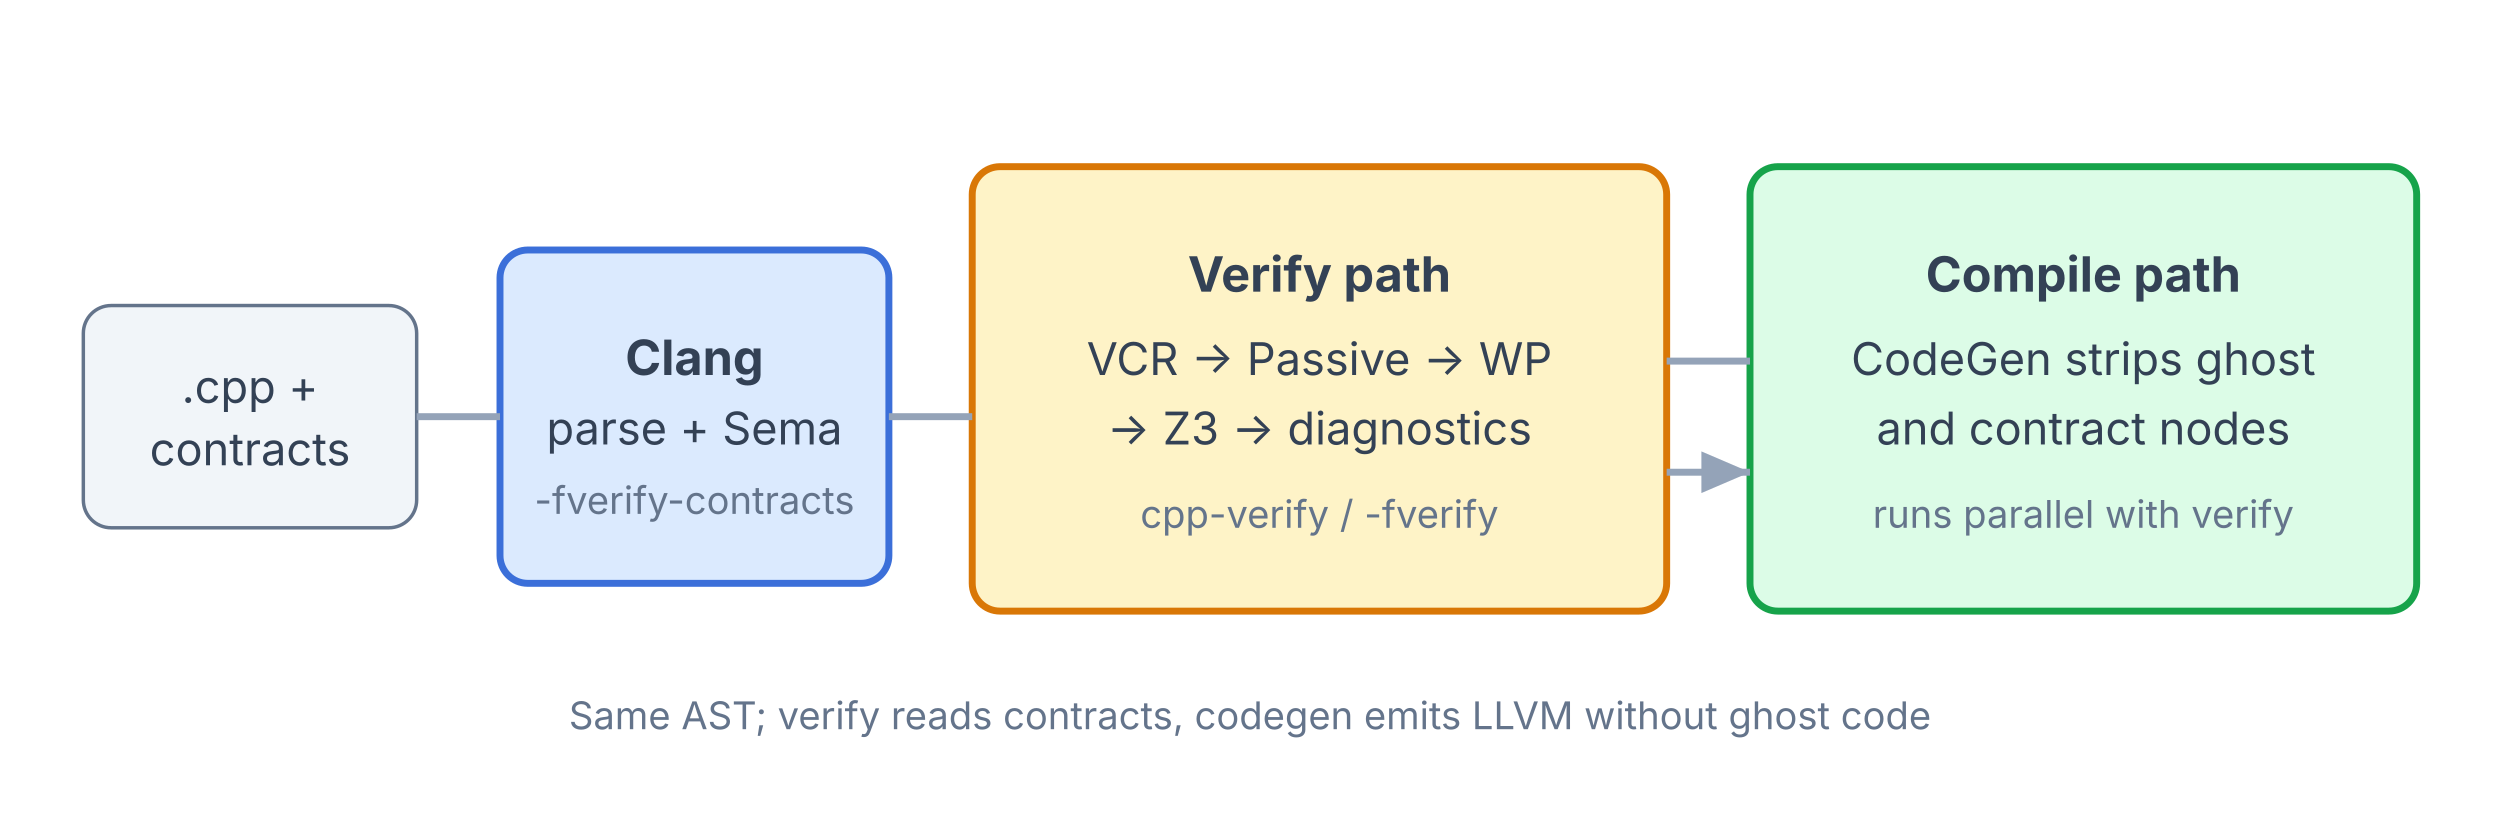
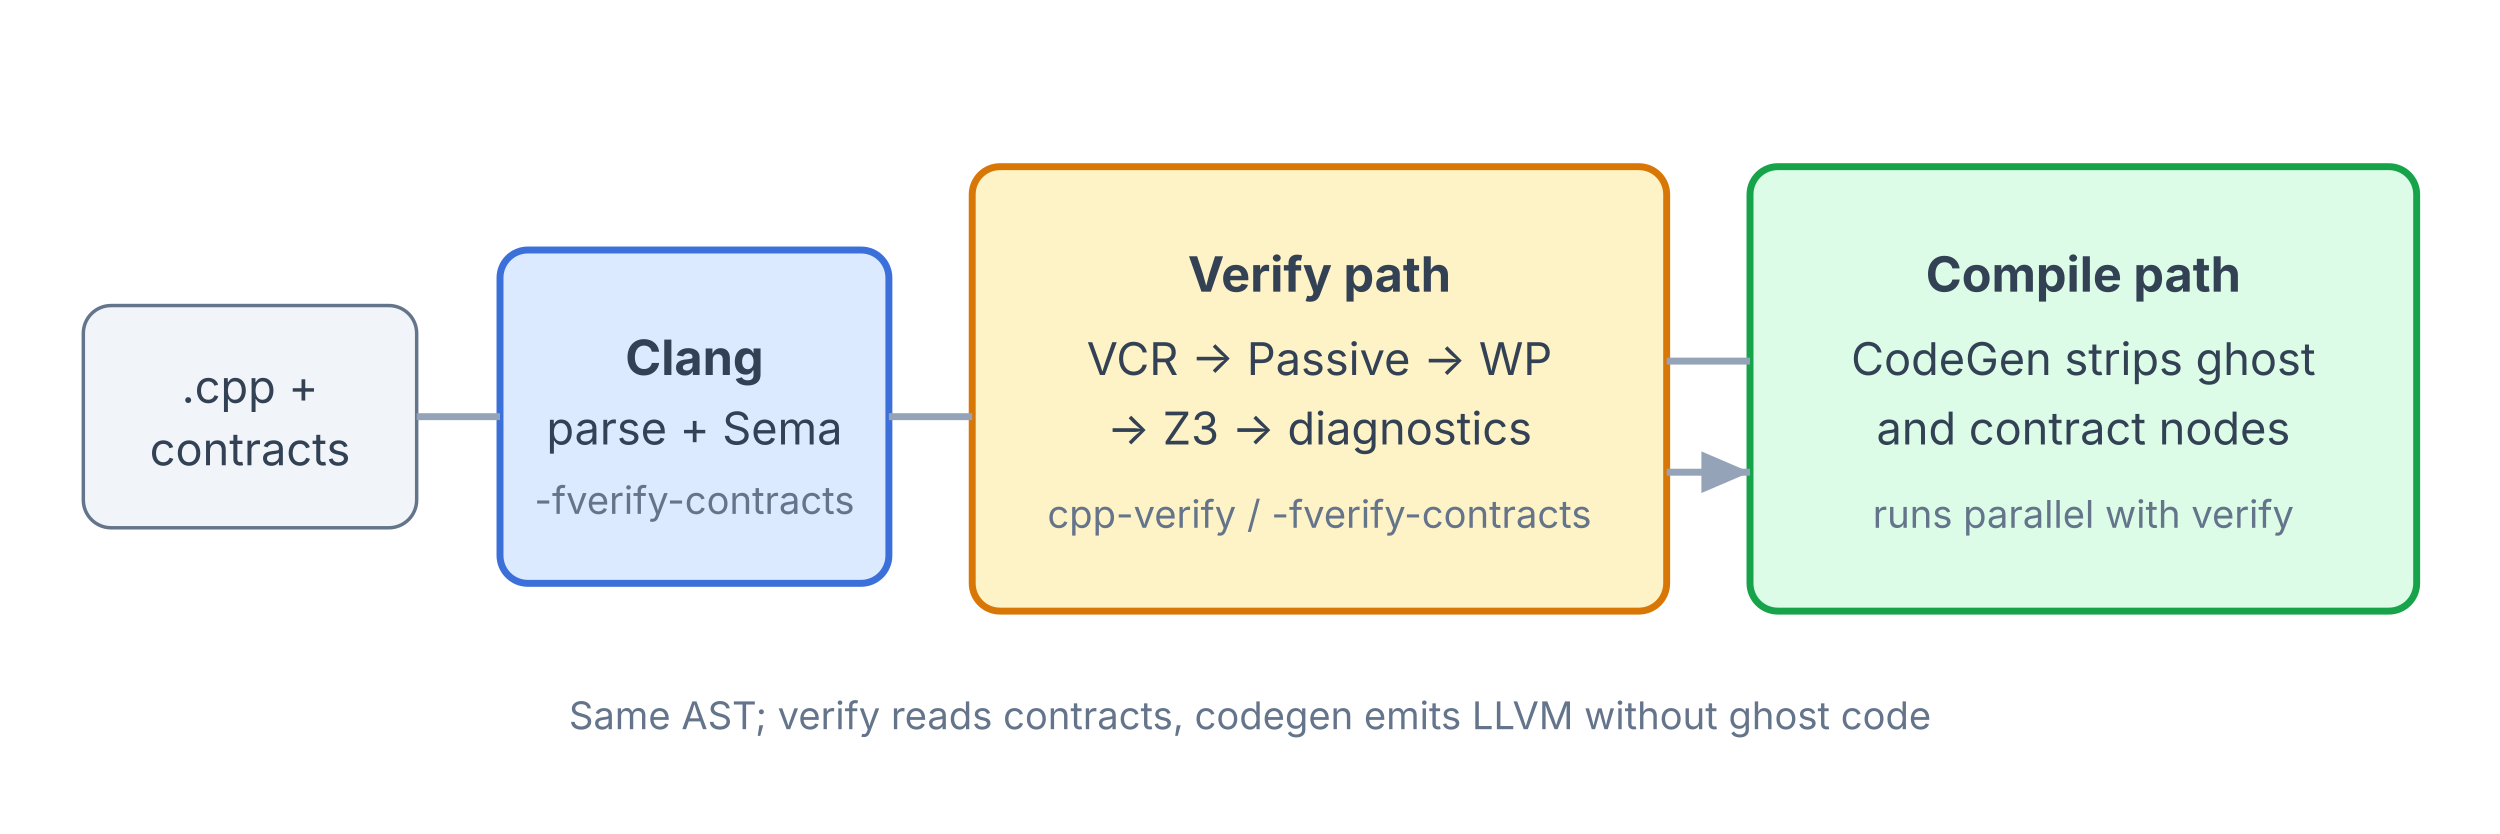
<svg xmlns="http://www.w3.org/2000/svg" viewBox="0 0 720 240" width="100%" preserveAspectRatio="xMidYMid meet" role="img" aria-labelledby="cw-title">
  <defs>
    <marker id="cw-arrow" markerWidth="8" markerHeight="8" refX="7" refY="3" orient="auto">
      <path d="M0,0 L7,3 L0,6 Z" fill="#94a3b8" />
    </marker>
  </defs>
  <style>
    text { font-family: system-ui, -apple-system, "Segoe UI", sans-serif; font-size: 13px; fill: #334155; }
    .title { font-size: 14px; font-weight: 700; }
    .sub { font-size: 11px; fill: #64748b; }
  </style>
  <rect x="24" y="88" width="96" height="64" rx="8" fill="#f1f5f9" stroke="#64748b" />
  <text x="72" y="116" text-anchor="middle">.cpp +</text>
  <text x="72" y="134" text-anchor="middle">contracts</text>
  <rect x="144" y="72" width="112" height="96" rx="8" fill="#dbeafe" stroke="#3b6fd9" stroke-width="2" />
  <text class="title" x="200" y="108" text-anchor="middle" fill="#1e40af">Clang</text>
  <text x="200" y="128" text-anchor="middle">parse + Sema</text>
  <text class="sub" x="200" y="148" text-anchor="middle">-fverify-contracts</text>
  <rect x="280" y="48" width="200" height="128" rx="8" fill="#fef3c7" stroke="#d97706" stroke-width="2" />
  <text class="title" x="380" y="84" text-anchor="middle" fill="#92400e">Verify path</text>
  <text x="380" y="108" text-anchor="middle">VCR → Passive → WP</text>
  <text x="380" y="128" text-anchor="middle">→ Z3 → diagnostics</text>
-   <text class="sub" x="380" y="152" text-anchor="middle">cpp-verify / -fverify</text>
+   <text class="sub" x="380" y="152" text-anchor="middle">cpp-verify / -fverify-contracts</text>
  <rect x="504" y="48" width="192" height="128" rx="8" fill="#dcfce7" stroke="#16a34a" stroke-width="2" />
  <text class="title" x="600" y="84" text-anchor="middle" fill="#14532d">Compile path</text>
  <text x="600" y="108" text-anchor="middle">CodeGen strips ghost</text>
  <text x="600" y="128" text-anchor="middle">and contract nodes</text>
  <text class="sub" x="600" y="152" text-anchor="middle">runs parallel with verify</text>
  <path d="M120 120 H144 M256 120 H280 M480 104 H504 M480 136 H504" stroke="#94a3b8" stroke-width="2" marker-end="url(#cw-arrow)" />
  <text x="360" y="210" text-anchor="middle" class="sub">Same AST; verify reads contracts, codegen emits LLVM without ghost code</text>
</svg>
